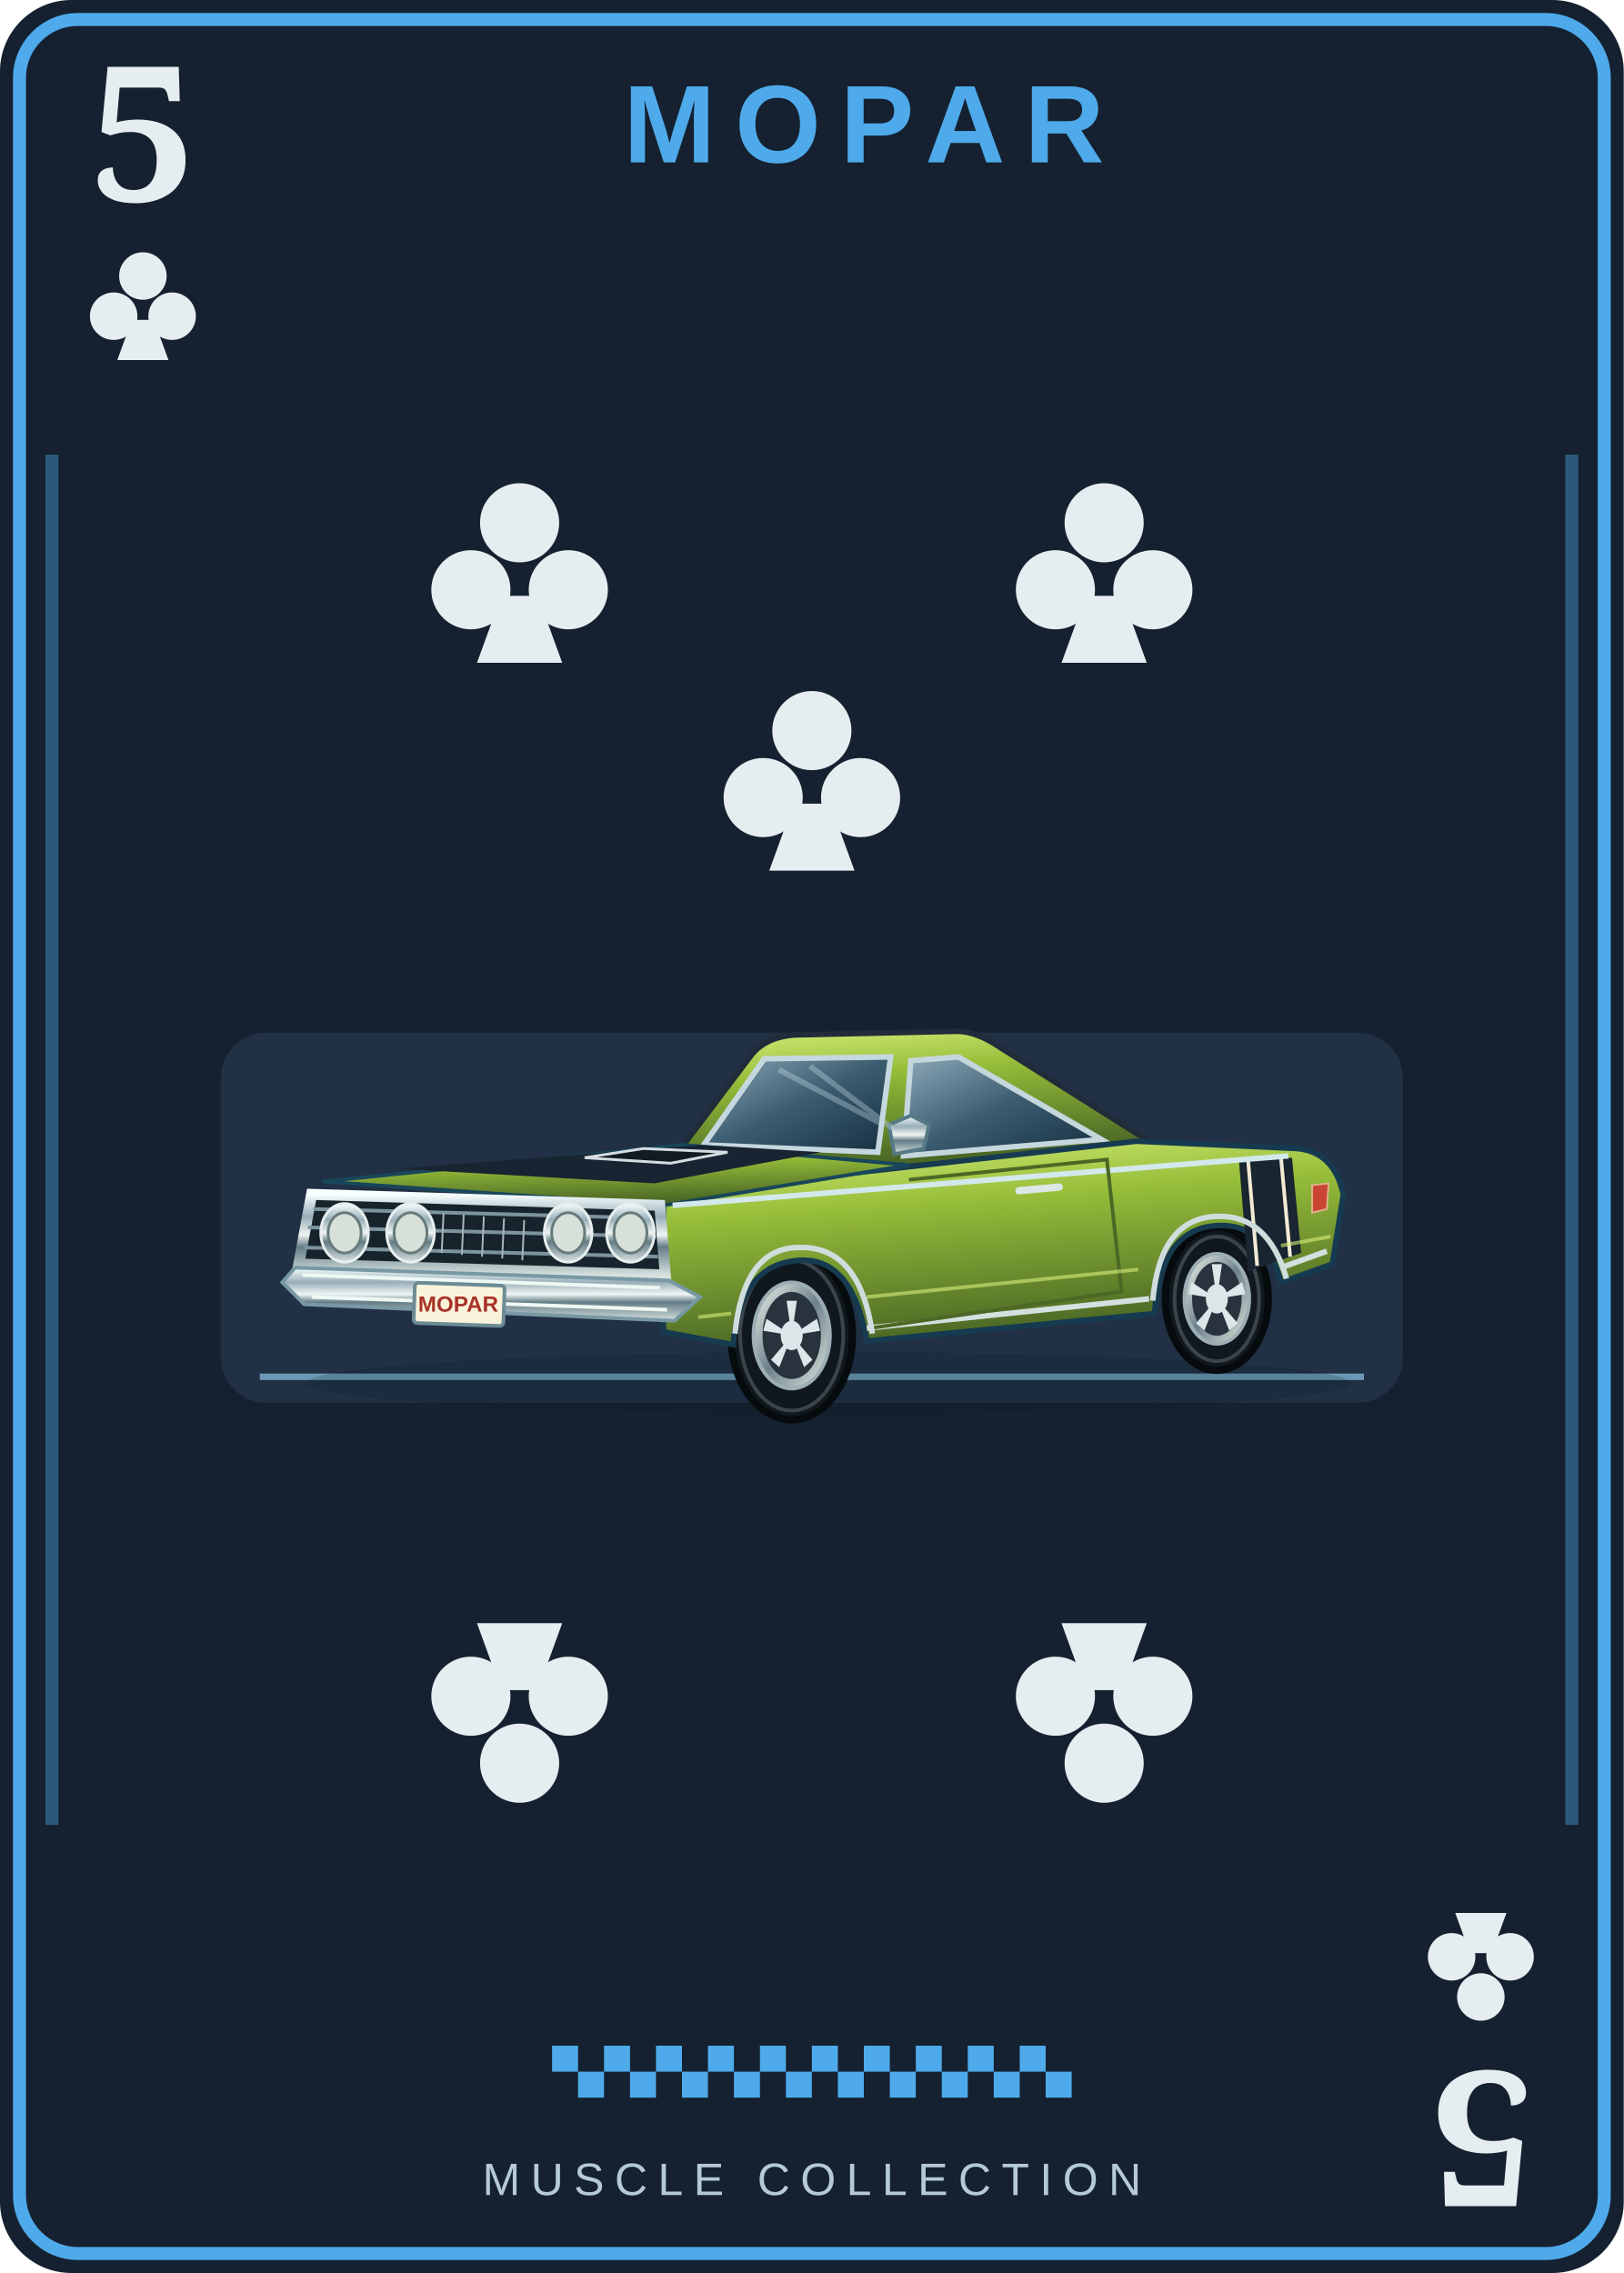
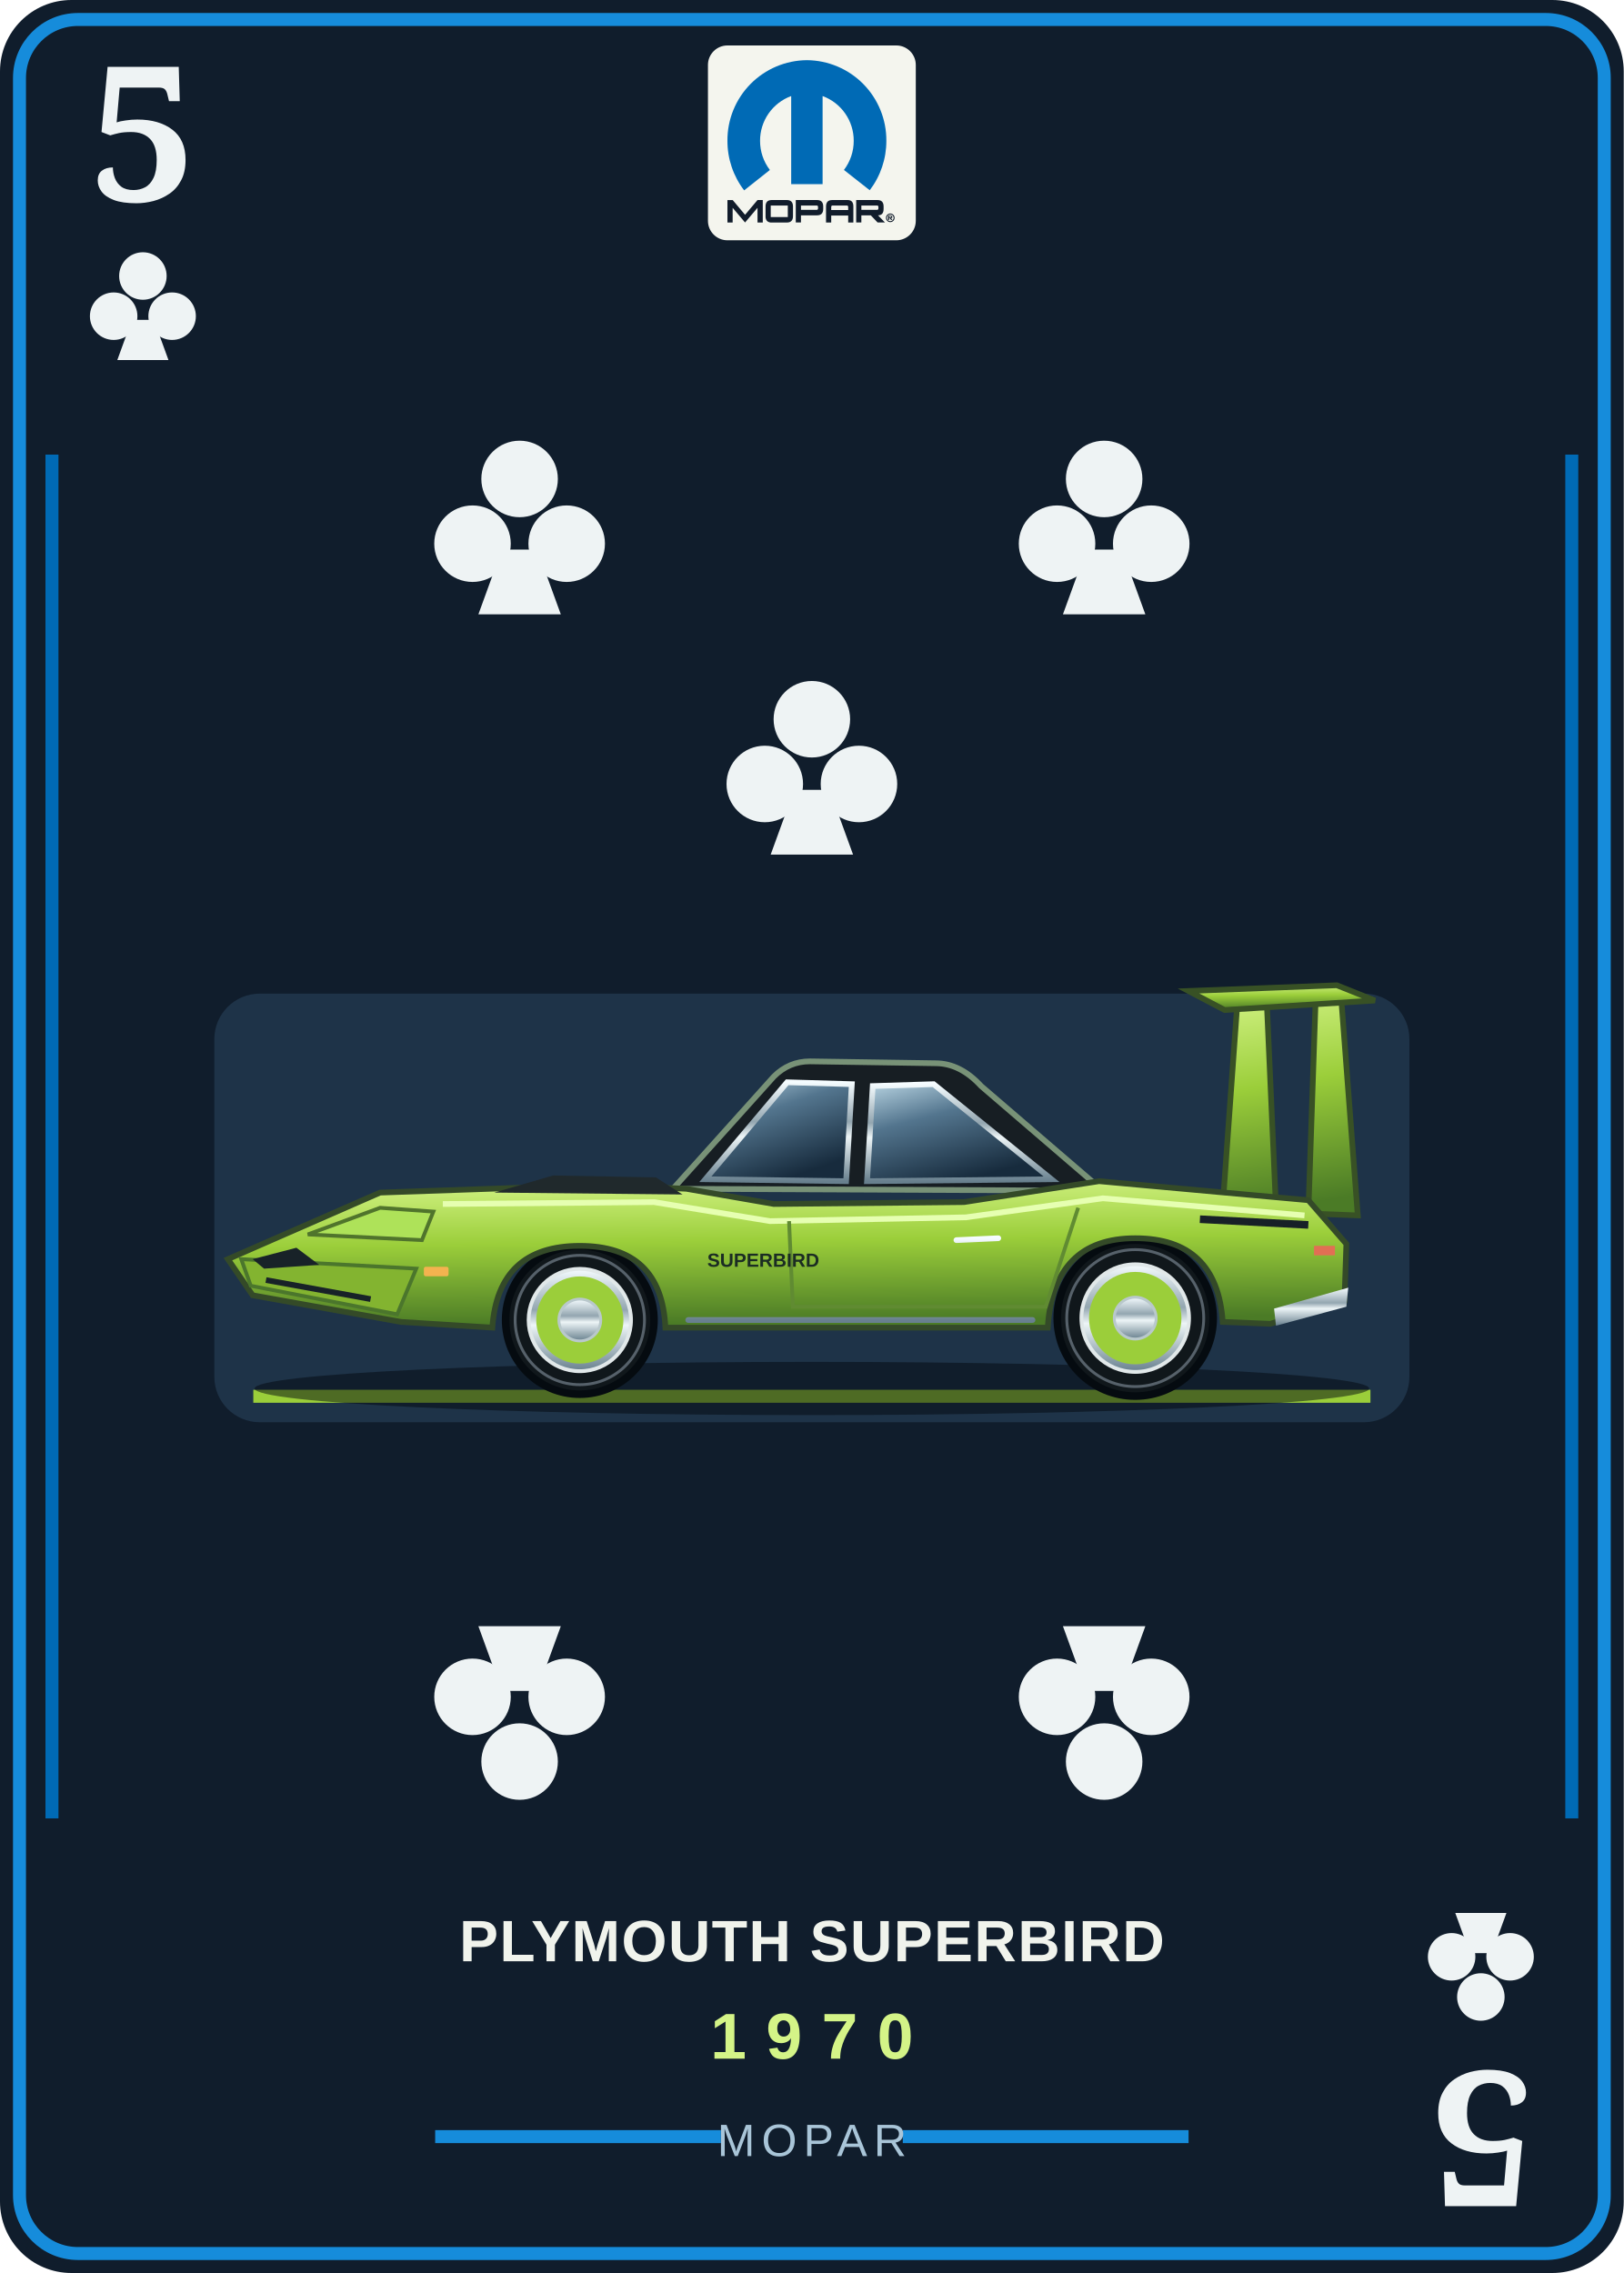
- <svg xmlns="http://www.w3.org/2000/svg" xmlns:xlink="http://www.w3.org/1999/xlink" viewBox="0 0 250 350" role="img" aria-label="5 of C — MOPAR">
-   <rect width="250" height="350" rx="11" fill="#152130" />
-   <rect x="3" y="3" width="244" height="344" rx="9" fill="none" stroke="#4eaaea" stroke-width="2" />
-   <path d="M8 70v211m234-211v211" stroke="#4eaaea" stroke-width="2" opacity=".4" />
-   <text x="133" y="25" text-anchor="middle" fill="#4eaaea" font-family="Arial,sans-serif" font-weight="900" font-size="17" letter-spacing="3">MOPAR</text>
-   <rect x="85" y="315" width="4" height="4" fill="#4eaaea" />
-   <rect x="93" y="315" width="4" height="4" fill="#4eaaea" />
-   <rect x="101" y="315" width="4" height="4" fill="#4eaaea" />
-   <rect x="109" y="315" width="4" height="4" fill="#4eaaea" />
-   <rect x="117" y="315" width="4" height="4" fill="#4eaaea" />
-   <rect x="125" y="315" width="4" height="4" fill="#4eaaea" />
-   <rect x="133" y="315" width="4" height="4" fill="#4eaaea" />
-   <rect x="141" y="315" width="4" height="4" fill="#4eaaea" />
-   <rect x="149" y="315" width="4" height="4" fill="#4eaaea" />
-   <rect x="157" y="315" width="4" height="4" fill="#4eaaea" />
-   <rect x="89" y="319" width="4" height="4" fill="#4eaaea" />
-   <rect x="97" y="319" width="4" height="4" fill="#4eaaea" />
-   <rect x="105" y="319" width="4" height="4" fill="#4eaaea" />
-   <rect x="113" y="319" width="4" height="4" fill="#4eaaea" />
-   <rect x="121" y="319" width="4" height="4" fill="#4eaaea" />
-   <rect x="129" y="319" width="4" height="4" fill="#4eaaea" />
-   <rect x="137" y="319" width="4" height="4" fill="#4eaaea" />
-   <rect x="145" y="319" width="4" height="4" fill="#4eaaea" />
-   <rect x="153" y="319" width="4" height="4" fill="#4eaaea" />
-   <rect x="161" y="319" width="4" height="4" fill="#4eaaea" />
-   <text x="125" y="338" text-anchor="middle" fill="#b5c9d6" font-family="Arial,sans-serif" font-size="7" letter-spacing="1.6">MUSCLE COLLECTION</text>
+ <svg xmlns="http://www.w3.org/2000/svg" xmlns:xlink="http://www.w3.org/1999/xlink" viewBox="0 0 250 350" role="img" aria-label="5 of C — MOPAR, 1970 PLYMOUTH SUPERBIRD">
  <defs>
    <symbol id="pip" viewBox="0 0 32 32">
-       <g fill="#e6edf0">
+       <g fill="#eef3f4">
        <circle cx="16" cy="8" r="6.5" />
        <circle cx="8" cy="19" r="6.5" />
        <circle cx="24" cy="19" r="6.5" />
        <path d="M13 20h6l4 11H9Z" />
      </g>
    </symbol>
-     <linearGradient id="body-paint" x1="0" y1="0" x2=".25" y2="1">
-       <stop stop-color="#d7ef7a" />
-       <stop offset=".38" stop-color="#96bd39" />
-       <stop offset="1" stop-color="#4b6825" />
+     <symbol id="mopar-logo" viewBox="0 0 49 48">
+       <path d="M23.058 -0.001C16.896 0.046 11.005 2.539 6.681 6.93C2.356 11.32 -0.047 17.249 -6.73679e-05 23.411C-0.013 28.605 1.692 33.657 4.849 37.782L12.314 31.865C10.46 29.437 9.459 26.466 9.467 23.411C9.456 20.579 10.316 17.812 11.932 15.486C13.548 13.16 15.841 11.388 18.499 10.411V35.973H27.613V10.41C30.271 11.387 32.564 13.159 34.18 15.485C35.796 17.811 36.656 20.578 36.645 23.41C36.652 26.461 35.655 29.429 33.807 31.856L41.29 37.744C44.429 33.626 46.124 28.589 46.112 23.411C46.159 17.249 43.756 11.322 39.433 6.931C35.11 2.541 29.22 0.047 23.058 -0.001Z" fill="#006ab5" />
+       <path d="M0 47.115V40.602H1.536L5.118 44.869L8.726 40.59H10.255V47.115H8.726V42.844L5.114 47.106L1.514 42.845V47.116L0 47.115ZM37.358 47.09H38.858V45.027H41.6L43.572 47.1H45.149C45.333 47.109 45.517 47.105 45.7 47.09C44.359 45.721 43.693 45.032 43.7 45.025C44.776 45.025 45.315 44.403 45.315 43.168V42.462C45.315 41.214 44.719 40.59 43.526 40.59H37.358V47.09ZM38.858 42.179H43.421C43.677 42.179 43.808 42.327 43.808 42.618V42.985C43.808 43.285 43.677 43.436 43.421 43.436H38.861L38.858 42.179ZM36.54 42.452C36.542 41.211 35.993 40.59 34.894 40.59H30.394C29.203 40.59 28.607 41.211 28.607 42.452V47.117H30.113V45.081H35.04V47.117H36.54V42.452ZM30.112 43.49V42.646C30.112 42.334 30.24 42.178 30.496 42.178H34.655C34.911 42.178 35.039 42.334 35.039 42.646V43.49H30.112ZM19.831 47.09H21.337V45.027H25.994C27.194 45.027 27.794 44.405 27.794 43.161V42.461C27.792 41.214 27.192 40.59 25.994 40.59H19.831V47.09ZM21.337 42.179H25.9C26.159 42.179 26.289 42.327 26.289 42.618V42.985C26.289 43.286 26.159 43.436 25.9 43.436H21.34L21.337 42.179ZM17.517 42.633V45.533H12.565V42.181H17.517V42.633ZM17.232 40.59H12.749C11.624 40.627 11.061 41.248 11.062 42.451V45.251C11.014 45.763 11.169 46.273 11.492 46.673C11.679 46.834 11.897 46.956 12.132 47.032C12.366 47.107 12.614 47.135 12.86 47.114H17.333C18.458 47.079 19.021 46.459 19.02 45.255V42.455C19.02 41.212 18.424 40.59 17.232 40.59Z" fill="#111c2b" fill-rule="evenodd" />
+       <path d="M47.252 46.724C47.379 46.724 47.506 46.699 47.623 46.65C47.741 46.6 47.848 46.529 47.938 46.438C48.028 46.348 48.1 46.24 48.148 46.122C48.197 46.004 48.222 45.878 48.221 45.75C48.222 45.622 48.197 45.496 48.148 45.378C48.1 45.26 48.028 45.153 47.938 45.062C47.848 44.972 47.741 44.9 47.623 44.851C47.505 44.802 47.379 44.777 47.252 44.777C47.124 44.777 46.997 44.802 46.879 44.85C46.76 44.899 46.653 44.971 46.562 45.061C46.472 45.152 46.4 45.259 46.351 45.377C46.302 45.495 46.277 45.622 46.277 45.75C46.277 45.878 46.302 46.005 46.351 46.123C46.399 46.242 46.471 46.349 46.562 46.44C46.652 46.53 46.76 46.602 46.878 46.651C46.997 46.7 47.123 46.725 47.252 46.724ZM46 45.75C46 45.418 46.132 45.1 46.367 44.866C46.602 44.632 46.92 44.5 47.252 44.5C47.583 44.501 47.9 44.633 48.134 44.867C48.368 45.101 48.5 45.419 48.5 45.75C48.5 46.081 48.368 46.399 48.134 46.633C47.9 46.868 47.583 47 47.252 47C46.92 47 46.602 46.868 46.367 46.634C46.132 46.4 46 46.082 46 45.75Z" fill="#111c2b" fill-rule="evenodd" />
+       <path d="M46.961 45.853H47.114L47.474 46.377H47.873L47.474 45.831C47.684 45.817 47.85 45.736 47.85 45.505C47.85 45.217 47.61 45.125 47.207 45.125H46.625V46.375H46.961V45.853ZM46.961 45.64V45.333H47.193C47.321 45.333 47.5 45.344 47.5 45.473C47.5 45.601 47.414 45.637 47.264 45.637L46.961 45.64Z" fill="#111c2b" fill-rule="evenodd" />
+     </symbol>
+     <linearGradient id="vehicle-paint" x1="0" y1="0" x2=".1" y2="1">
+       <stop stop-color="#d4f487" />
+       <stop offset=".45" stop-color="#9bce3a" />
+       <stop offset="1" stop-color="#4b7b26" />
    </linearGradient>
-     <linearGradient id="chrome" x1="0" y1="0" x2="0" y2="1">
-       <stop stop-color="#f7ffff" />
-       <stop offset=".28" stop-color="#99aeb8" />
-       <stop offset=".5" stop-color="#eff5f3" />
-       <stop offset=".65" stop-color="#647d87" />
-       <stop offset="1" stop-color="#d6e1df" />
+     <linearGradient id="vehicle-chrome" x1="0" y1="0" x2="0" y2="1">
+       <stop stop-color="#f5fcff" />
+       <stop offset=".4" stop-color="#93a6b0" />
+       <stop offset=".55" stop-color="#edf5f7" />
+       <stop offset="1" stop-color="#68808e" />
    </linearGradient>
-     <linearGradient id="wheel-metal" x1="0" y1="0" x2="1" y2="1">
-       <stop stop-color="#f5f8ed" />
-       <stop offset=".5" stop-color="#6e828d" />
-       <stop offset="1" stop-color="#e2ebdf" />
+     <linearGradient id="vehicle-glass" x1="0" y1="0" x2=".5" y2="1">
+       <stop stop-color="#b7d3e1" />
+       <stop offset=".4" stop-color="#53758e" />
+       <stop offset="1" stop-color="#172b3d" />
    </linearGradient>
-     <linearGradient id="glass" x1="0" y1="0" x2="1" y2="1">
-       <stop stop-color="#8daab9" />
-       <stop offset=".5" stop-color="#3b5c70" />
-       <stop offset="1" stop-color="#152e40" />
-     </linearGradient>
-     <symbol id="vehicle" viewBox="0 0 640 280">
-       <ellipse cx="329" cy="248" rx="285" ry="17" fill="#081c29" opacity=".18" />
+     <symbol id="vehicle" data-model="superbird" viewBox="0 0 640 280">
+       <ellipse cx="320" cy="252" rx="293" ry="14" fill="#02080e" opacity=".5" />
      <g>
-         <ellipse cx="541" cy="202" rx="28.08" ry="39" fill="#11181d" stroke="#060b0e" stroke-width="4" />
-         <ellipse cx="541" cy="202" rx="23.08" ry="34" fill="none" stroke="#3c444b" stroke-width="2" />
-         <ellipse cx="541" cy="202" rx="17.69" ry="24.57" fill="url(#wheel-metal)" stroke="#9daeb5" stroke-width="2" />
-         <ellipse cx="541" cy="202" rx="13.514" ry="20.147" fill="#29333d" />
-         <g transform="translate(541 202) scale(.7 .86) translate(-541 -202)">
-           <path d="M541 202l-4-22 8 0Z" fill="#dce7e9" transform="rotate(0 541 202)" />
-           <path d="M541 202l-4-22 8 0Z" fill="#dce7e9" transform="rotate(72 541 202)" />
-           <path d="M541 202l-4-22 8 0Z" fill="#dce7e9" transform="rotate(144 541 202)" />
-           <path d="M541 202l-4-22 8 0Z" fill="#dce7e9" transform="rotate(216 541 202)" />
-           <path d="M541 202l-4-22 8 0Z" fill="#dce7e9" transform="rotate(288 541 202)" />
-         </g>
-         <ellipse cx="541" cy="202" rx="6" ry="8" fill="#dce7e9" />
+         <circle cx="198" cy="216" r="39" fill="#10171b" stroke="#050b10" stroke-width="4" />
+         <circle cx="198" cy="216" r="34" fill="none" stroke="#56616a" stroke-width="1.5" />
+         <circle cx="198" cy="216" r="26.91" fill="url(#vehicle-chrome)" stroke="#e1e8e9" stroke-width="2" />
+         <circle cx="198" cy="216" r="22.91" fill="#9bce3a" />
+         <circle cx="198" cy="216" r="11" fill="url(#vehicle-chrome)" stroke="#b9c8cc" stroke-width="1.5" />
      </g>
      <g>
-         <ellipse cx="309" cy="222" rx="33.12" ry="46" fill="#11181d" stroke="#060b0e" stroke-width="4" />
-         <ellipse cx="309" cy="222" rx="28.12" ry="41" fill="none" stroke="#3c444b" stroke-width="2" />
-         <ellipse cx="309" cy="222" rx="20.866" ry="28.98" fill="url(#wheel-metal)" stroke="#9daeb5" stroke-width="2" />
-         <ellipse cx="309" cy="222" rx="15.939" ry="23.764" fill="#29333d" />
-         <g transform="translate(309 222) scale(.7 .86) translate(-309 -222)">
-           <path d="M309 222l-4-22 8 0Z" fill="#dce7e9" transform="rotate(0 309 222)" />
-           <path d="M309 222l-4-22 8 0Z" fill="#dce7e9" transform="rotate(72 309 222)" />
-           <path d="M309 222l-4-22 8 0Z" fill="#dce7e9" transform="rotate(144 309 222)" />
-           <path d="M309 222l-4-22 8 0Z" fill="#dce7e9" transform="rotate(216 309 222)" />
-           <path d="M309 222l-4-22 8 0Z" fill="#dce7e9" transform="rotate(288 309 222)" />
-         </g>
-         <ellipse cx="309" cy="222" rx="6" ry="8" fill="#dce7e9" />
+         <circle cx="490" cy="215" r="41" fill="#10171b" stroke="#050b10" stroke-width="4" />
+         <circle cx="490" cy="215" r="36" fill="none" stroke="#56616a" stroke-width="1.5" />
+         <circle cx="490" cy="215" r="28.29" fill="url(#vehicle-chrome)" stroke="#e1e8e9" stroke-width="2" />
+         <circle cx="490" cy="215" r="24.29" fill="#9bce3a" />
+         <circle cx="490" cy="215" r="11" fill="url(#vehicle-chrome)" stroke="#b9c8cc" stroke-width="1.5" />
      </g>
-       <path d="M247 122 287 69Q295 59 311 58L399 56Q410 56 423 65L507 118 369 130Z" fill="url(#body-paint)" stroke="#202c39" stroke-width="3" />
-       <path d="m261 118 33-47 69-1-7 52Z" fill="url(#glass)" stroke="#c6d8df" stroke-width="3" />
-       <path d="m374 72 26-2 78 45-108 9Z" fill="url(#glass)" stroke="#c5d6dd" stroke-width="3" />
-       <path d="M239 145 497 116 585 120Q605 122 610 145L604 183 576 193Q568 161 542 162Q510 163 507 210L350 225Q342 179 313 181Q281 183 277 227L239 220Z" fill="url(#body-paint)" stroke="#163b50" stroke-width="3" />
-       <path d="M53 138 250 118 373 129 239 151Z" fill="url(#body-paint)" stroke="#18465a" stroke-width="2" />
-       <path d="m94 131 140 8 91-17-65-4Z" fill="#182431" />
-       <path d="m196 125 47 3 31-6-46-2Z" fill="#121b24" stroke="#d3dce0" stroke-width="1.5" />
-       <path d="m553 126 29-1 5 52-29 10Z" fill="#192530" />
-       <path d="m558 126 5 58m13-59 5 54" stroke="#f2ead4" stroke-width="2" />
-       <path d="m244 151 336-27" fill="none" stroke="#d3e8eb" stroke-width="3" />
-       <path d="m350 218 154-16m72-17 25-9" stroke="#d4e0df" stroke-width="3" />
-       <path d="m373 137 108-11 8 72-137 20" fill="none" stroke="#4b6825" stroke-width="2" />
-       <path d="m433 143 22-2" stroke="#dce7e6" stroke-width="4" stroke-linecap="round" />
-       <path d="m258 212 18-2m74-9 148-15m78-13 27-5" fill="none" stroke="#d7ef7a" stroke-width="2" opacity=".6" />
-       <path d="M47 145 237 151 240 189 40 183Z" fill="#17242c" stroke="url(#chrome)" stroke-width="6" />
-       <path d="m48 153 184 5M45 163l190 5m-192 6 193 5" stroke="#7d939e" stroke-width="2" />
-       <path d="m119 155-1 22m12-21-1 22m12-21-1 22m12-21-1 22m12-21-1 22" stroke="#a6b5b9" stroke-width="1" />
-       <ellipse cx="65" cy="166" rx="13" ry="16" fill="url(#chrome)" stroke="#e7eeed" stroke-width="1.5" />
-       <ellipse cx="65" cy="166" rx="9" ry="11" fill="#d7e1d9" stroke="#687b7b" stroke-width="1.5" />
-       <ellipse cx="101" cy="166" rx="13" ry="16" fill="url(#chrome)" stroke="#e7eeed" stroke-width="1.5" />
-       <ellipse cx="101" cy="166" rx="9" ry="11" fill="#d7e1d9" stroke="#687b7b" stroke-width="1.5" />
-       <ellipse cx="187" cy="166" rx="13" ry="16" fill="url(#chrome)" stroke="#e7eeed" stroke-width="1.5" />
-       <ellipse cx="187" cy="166" rx="9" ry="11" fill="#d7e1d9" stroke="#687b7b" stroke-width="1.5" />
-       <ellipse cx="221" cy="166" rx="13" ry="16" fill="url(#chrome)" stroke="#e7eeed" stroke-width="1.5" />
-       <ellipse cx="221" cy="166" rx="9" ry="11" fill="#d7e1d9" stroke="#687b7b" stroke-width="1.5" />
-       <path d="m38 185 204 7 17 9-14 13-202-9-12-12Z" fill="url(#chrome)" stroke="#7898a4" stroke-width="2" />
-       <path d="m42 189 195 7m-190 5 194 7" stroke="#eef8f4" stroke-width="2" />
-       <rect x="103" y="194" width="49" height="22" rx="2" fill="#f9f3db" stroke="#6b8b95" stroke-width="2" transform="rotate(2 127 205)" />
-       <text x="127" y="209" text-anchor="middle" fill="#a83228" font-size="12" font-weight="700" font-family="Arial,sans-serif">MOPAR</text>
-       <path d="M278 221q5-47 35-47 33-1 40 47m153-18q4-45 35-46 28-1 38 34" fill="none" stroke="#cfdddd" stroke-width="3" />
-       <path d="m365 123-3-16 12-5 10 5-3 13Z" fill="url(#chrome)" stroke="#567986" stroke-width="2" />
-       <path d="m359 107-57-30m62 32-45-34" stroke="#c5dce4" stroke-width="3" opacity=".36" />
-       <path d="m593 140 9-1-1 14-8 2Z" fill="#c94532" stroke="#dfb08a" stroke-width="1" />
+       <path d="m247 147 53-59q8-8 19-8l66 1q13 0 24 12l64 55Z" fill="#171e23" stroke="#789277" stroke-width="3" />
+       <path d="m264 142 43-51 34 1-3 51Z" fill="url(#vehicle-glass)" stroke="url(#vehicle-chrome)" stroke-width="3" />
+       <path d="m352 93 32-1 62 50-97 1Z" fill="url(#vehicle-glass)" stroke="url(#vehicle-chrome)" stroke-width="3" />
+       <path d="m536 156 8-111h15l5 112Zm45 4 4-117h13l9 118Z" fill="url(#vehicle-paint)" stroke="#385125" stroke-width="3" />
+       <path d="m518 43 78-3 20 8-79 5Z" fill="url(#vehicle-paint)" stroke="#385125" stroke-width="3" />
+       <path data-body="superbird" d="m13 184 80-35 116-4 45 2 46 8 100-1 71-11 110 10 20 23-1 30-39 12-25-1q-3-44-46-44t-46 47H243q-2-43-45-43t-46 43l-48-3-78-14Z" fill="url(#vehicle-paint)" stroke="#344a28" stroke-width="3" />
+       <path d="m20 184 92 5-10 24-77-15Z" fill="#83b430" stroke="#4b762c" stroke-width="2" />
+       <path d="m55 171 38-14 28 2-6 15Z" fill="#aee259" stroke="#50742c" stroke-width="2" />
+       <path d="m26 184 23-6 12 9-29 2Z" fill="#182228" />
+       <path d="m33 195 55 10" stroke="#182228" stroke-width="3" />
+       <path d="m126 155 111-1 61 10 103-2 72-10 106 9" fill="none" stroke="#e6ffb1" stroke-width="3" />
+       <path d="m308 164 2 45h133l17-52" fill="none" stroke="#608b32" stroke-width="2" />
+       <path d="m396 174 22-1m-163 43h181" stroke="url(#vehicle-chrome)" stroke-width="3" stroke-linecap="round" />
+       <path d="m153 149 31-9 54 1 14 9Z" fill="#20292c" />
+       <path d="m524 163 57 3" stroke="#172027" stroke-width="4" />
+       <text x="265" y="188" font-family="Arial,sans-serif" font-size="10" font-weight="700" fill="#1b2c23">SUPERBIRD</text>
+       <rect x="116" y="188" width="13" height="5" rx="1" fill="#f3b34f" />
+       <rect x="584" y="177" width="11" height="5" fill="#e16f54" />
+       <path d="m563 210 39-11-1 10-37 10Z" fill="url(#vehicle-chrome)" />
    </symbol>
  </defs>
-   <g fill="#e6edf0" text-anchor="middle">
+   <rect width="250" height="350" rx="11" fill="#101d2c" />
+   <rect x="3" y="3" width="244" height="344" rx="9" fill="none" stroke="#168cdb" stroke-width="2" />
+   <path d="M8 70v210m234-210v210" stroke="#006ab5" stroke-width="2" />
+   <rect x="109" y="7" width="32" height="30" rx="3" fill="#f4f5ee" />
+   <use xlink:href="#mopar-logo" x="112" y="9" width="26" height="26" />
+   <g fill="#eef3f4" text-anchor="middle">
    <text x="22" y="31" font-family="Georgia,serif" font-weight="700" font-size="29">5</text>
    <use xlink:href="#pip" x="13" y="38" width="18" height="18" />
  </g>
  <g transform="rotate(180 125 175)">
-     <g fill="#e6edf0" text-anchor="middle">
+     <g fill="#eef3f4" text-anchor="middle">
      <text x="22" y="31" font-family="Georgia,serif" font-weight="700" font-size="29">5</text>
      <use xlink:href="#pip" x="13" y="38" width="18" height="18" />
    </g>
  </g>
+   <text x="125" y="302" text-anchor="middle" fill="#f0f3ec" font-family="Arial,sans-serif" font-size="9" font-weight="700" letter-spacing=".2">PLYMOUTH SUPERBIRD</text>
+   <text x="125" y="317" text-anchor="middle" fill="#d4f487" font-family="Arial,sans-serif" font-size="10" font-weight="700" letter-spacing="3">1970</text>
+   <path d="M67 329h44m28 0h44" stroke="#168cdb" stroke-width="2" />
+   <text x="125" y="332" text-anchor="middle" fill="#a9c5d8" font-family="Arial,sans-serif" font-size="7" letter-spacing="1">MOPAR</text>
  <g id="main-art">
-     <use xlink:href="#pip" x="65" y="73" width="30" height="30" />
-     <use xlink:href="#pip" x="155" y="73" width="30" height="30" />
-     <use xlink:href="#pip" x="110" y="105" width="30" height="30" />
-     <use xlink:href="#pip" x="65" y="249" width="30" height="30" transform="rotate(180 80 264)" />
-     <use xlink:href="#pip" x="155" y="249" width="30" height="30" transform="rotate(180 170 264)" />
-     <rect x="34" y="159" width="182" height="57" rx="7" fill="#213044" />
-     <path d="M40 212h170" stroke="#6b98b4" stroke-width="1" />
-     <use xlink:href="#vehicle" x="22" y="143" width="206" height="79" />
+     <use xlink:href="#pip" x="65.5" y="66.5" width="29" height="29" />
+     <use xlink:href="#pip" x="155.5" y="66.5" width="29" height="29" />
+     <use xlink:href="#pip" x="110.5" y="103.5" width="29" height="29" />
+     <use xlink:href="#pip" x="65.5" y="249.5" width="29" height="29" transform="rotate(180 80 264)" />
+     <use xlink:href="#pip" x="155.5" y="249.5" width="29" height="29" transform="rotate(180 170 264)" />
+     <rect x="33" y="153" width="184" height="66" rx="7" fill="#1e3348" />
+     <path d="M39 215h172" stroke="#9bce3a" stroke-width="2" />
+     <use xlink:href="#vehicle" x="20" y="140" width="210" height="82" />
  </g>
</svg>
